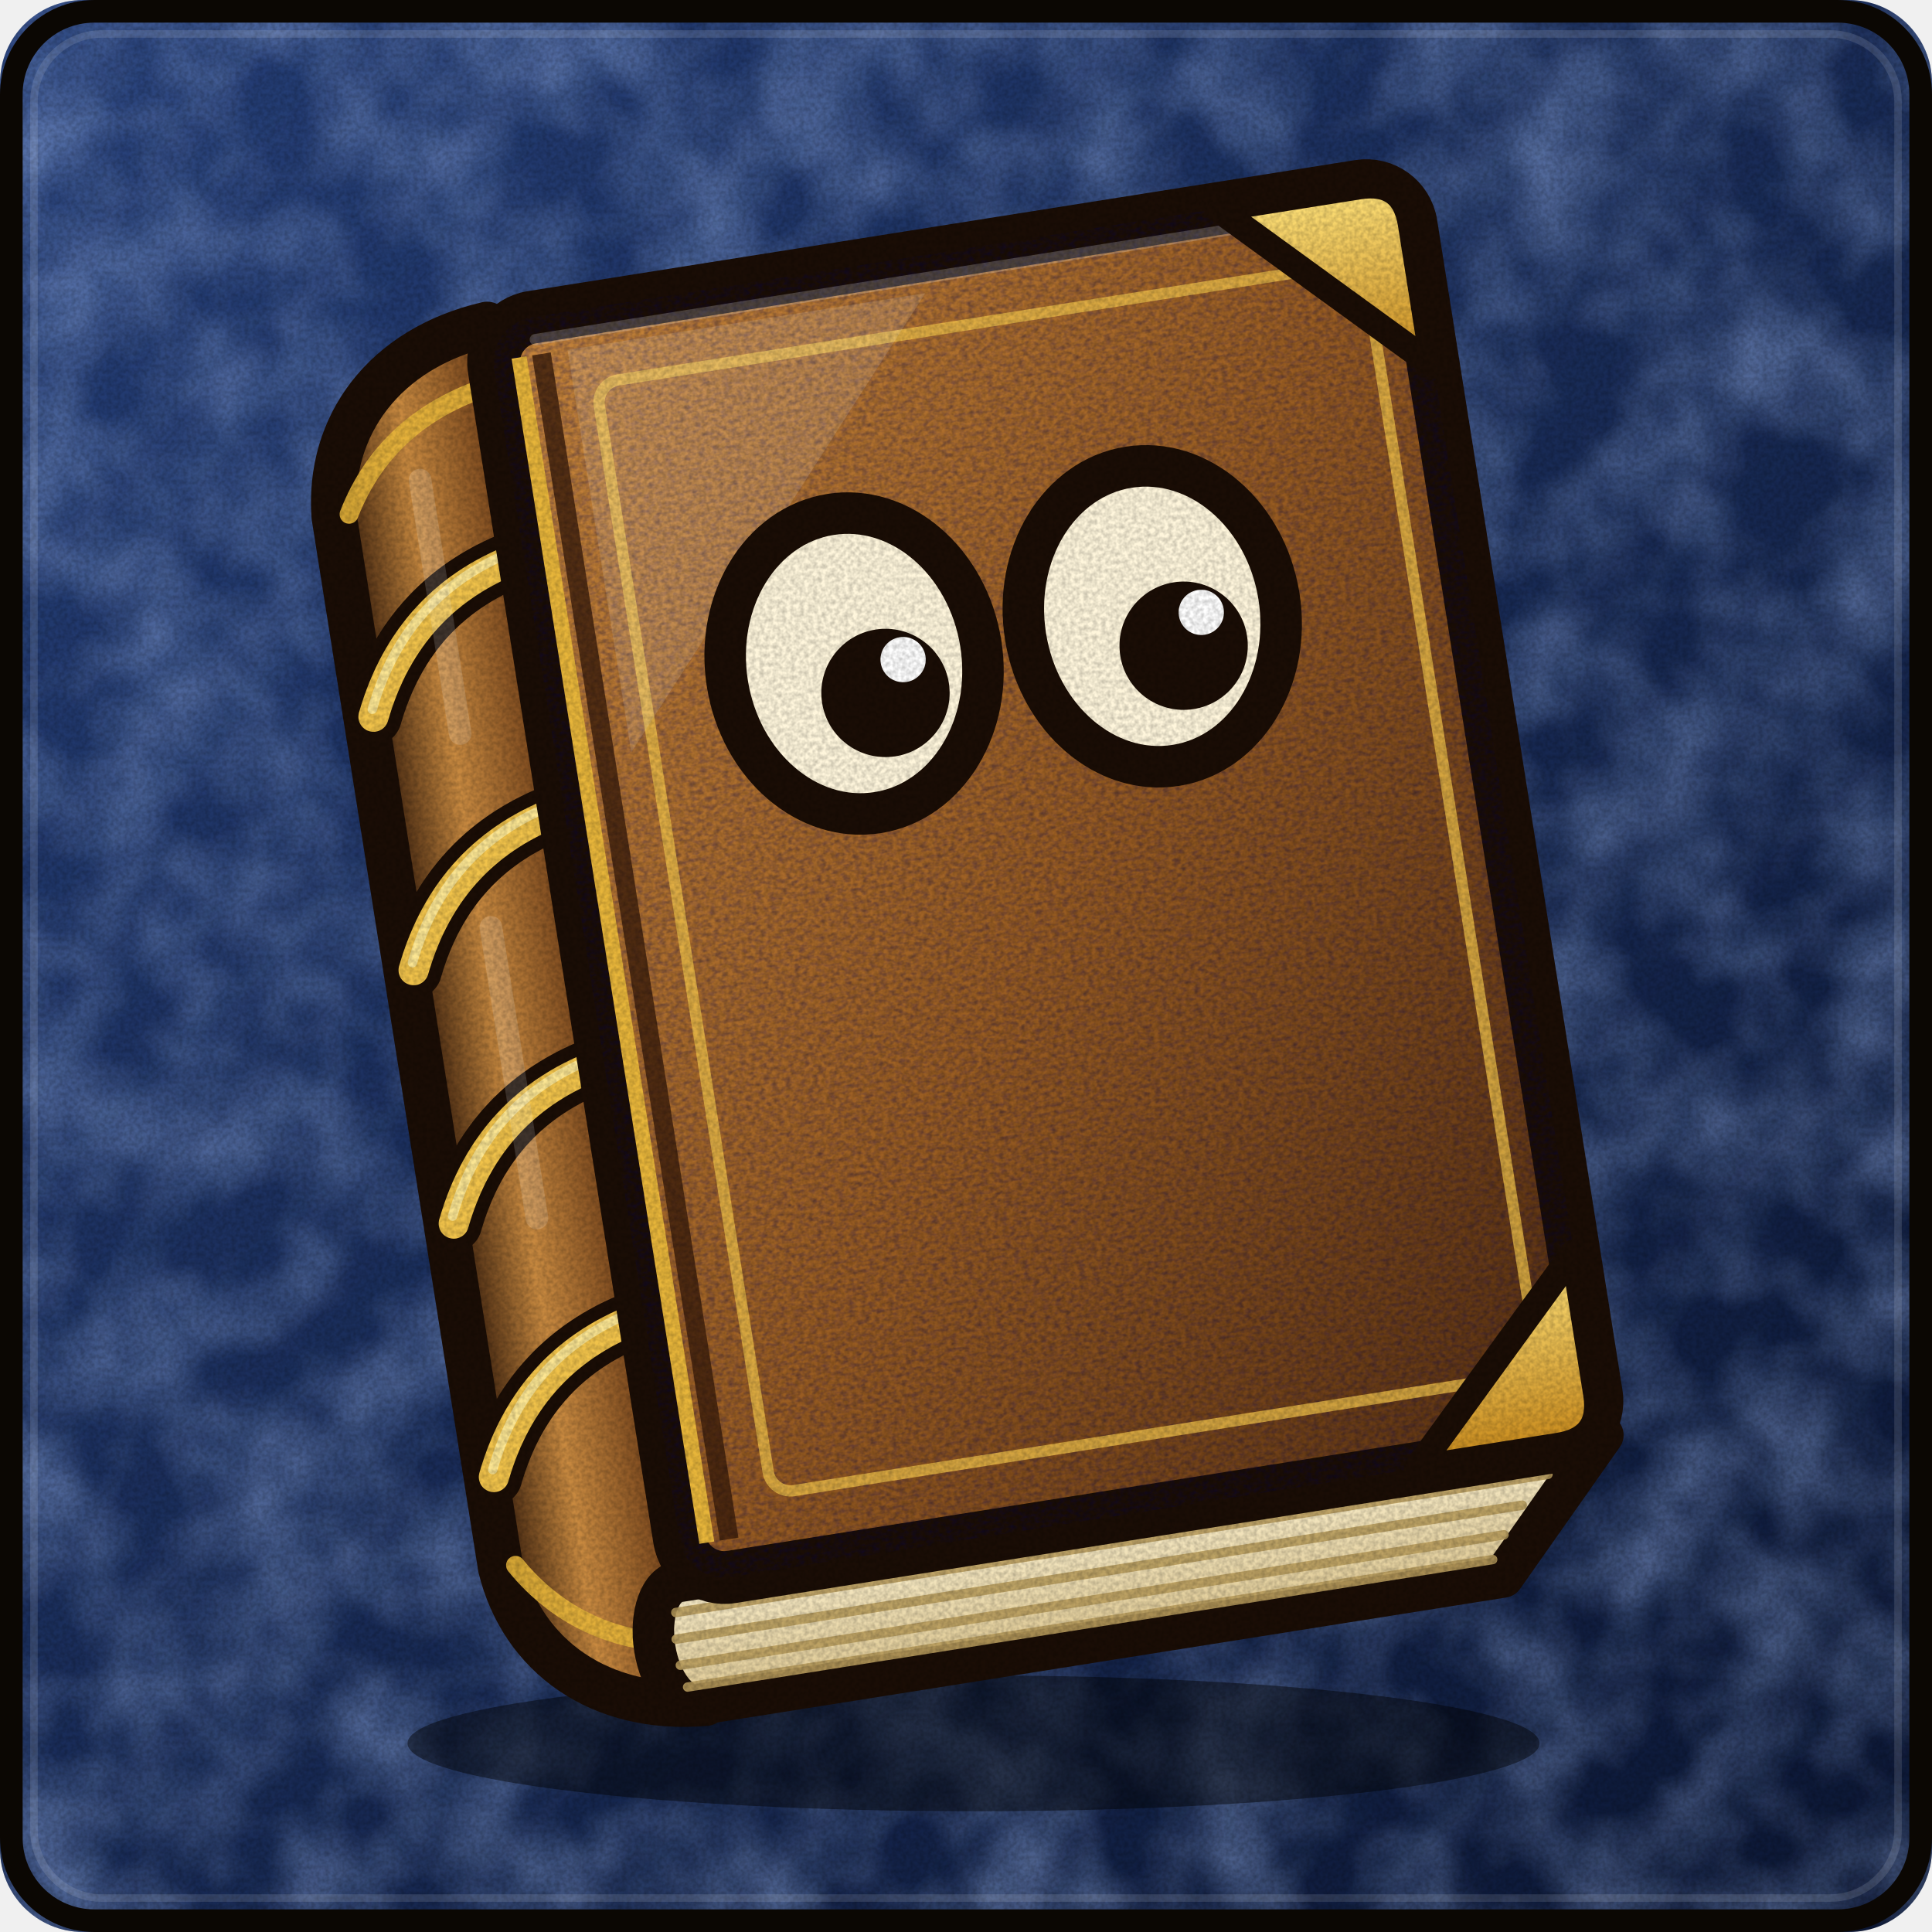
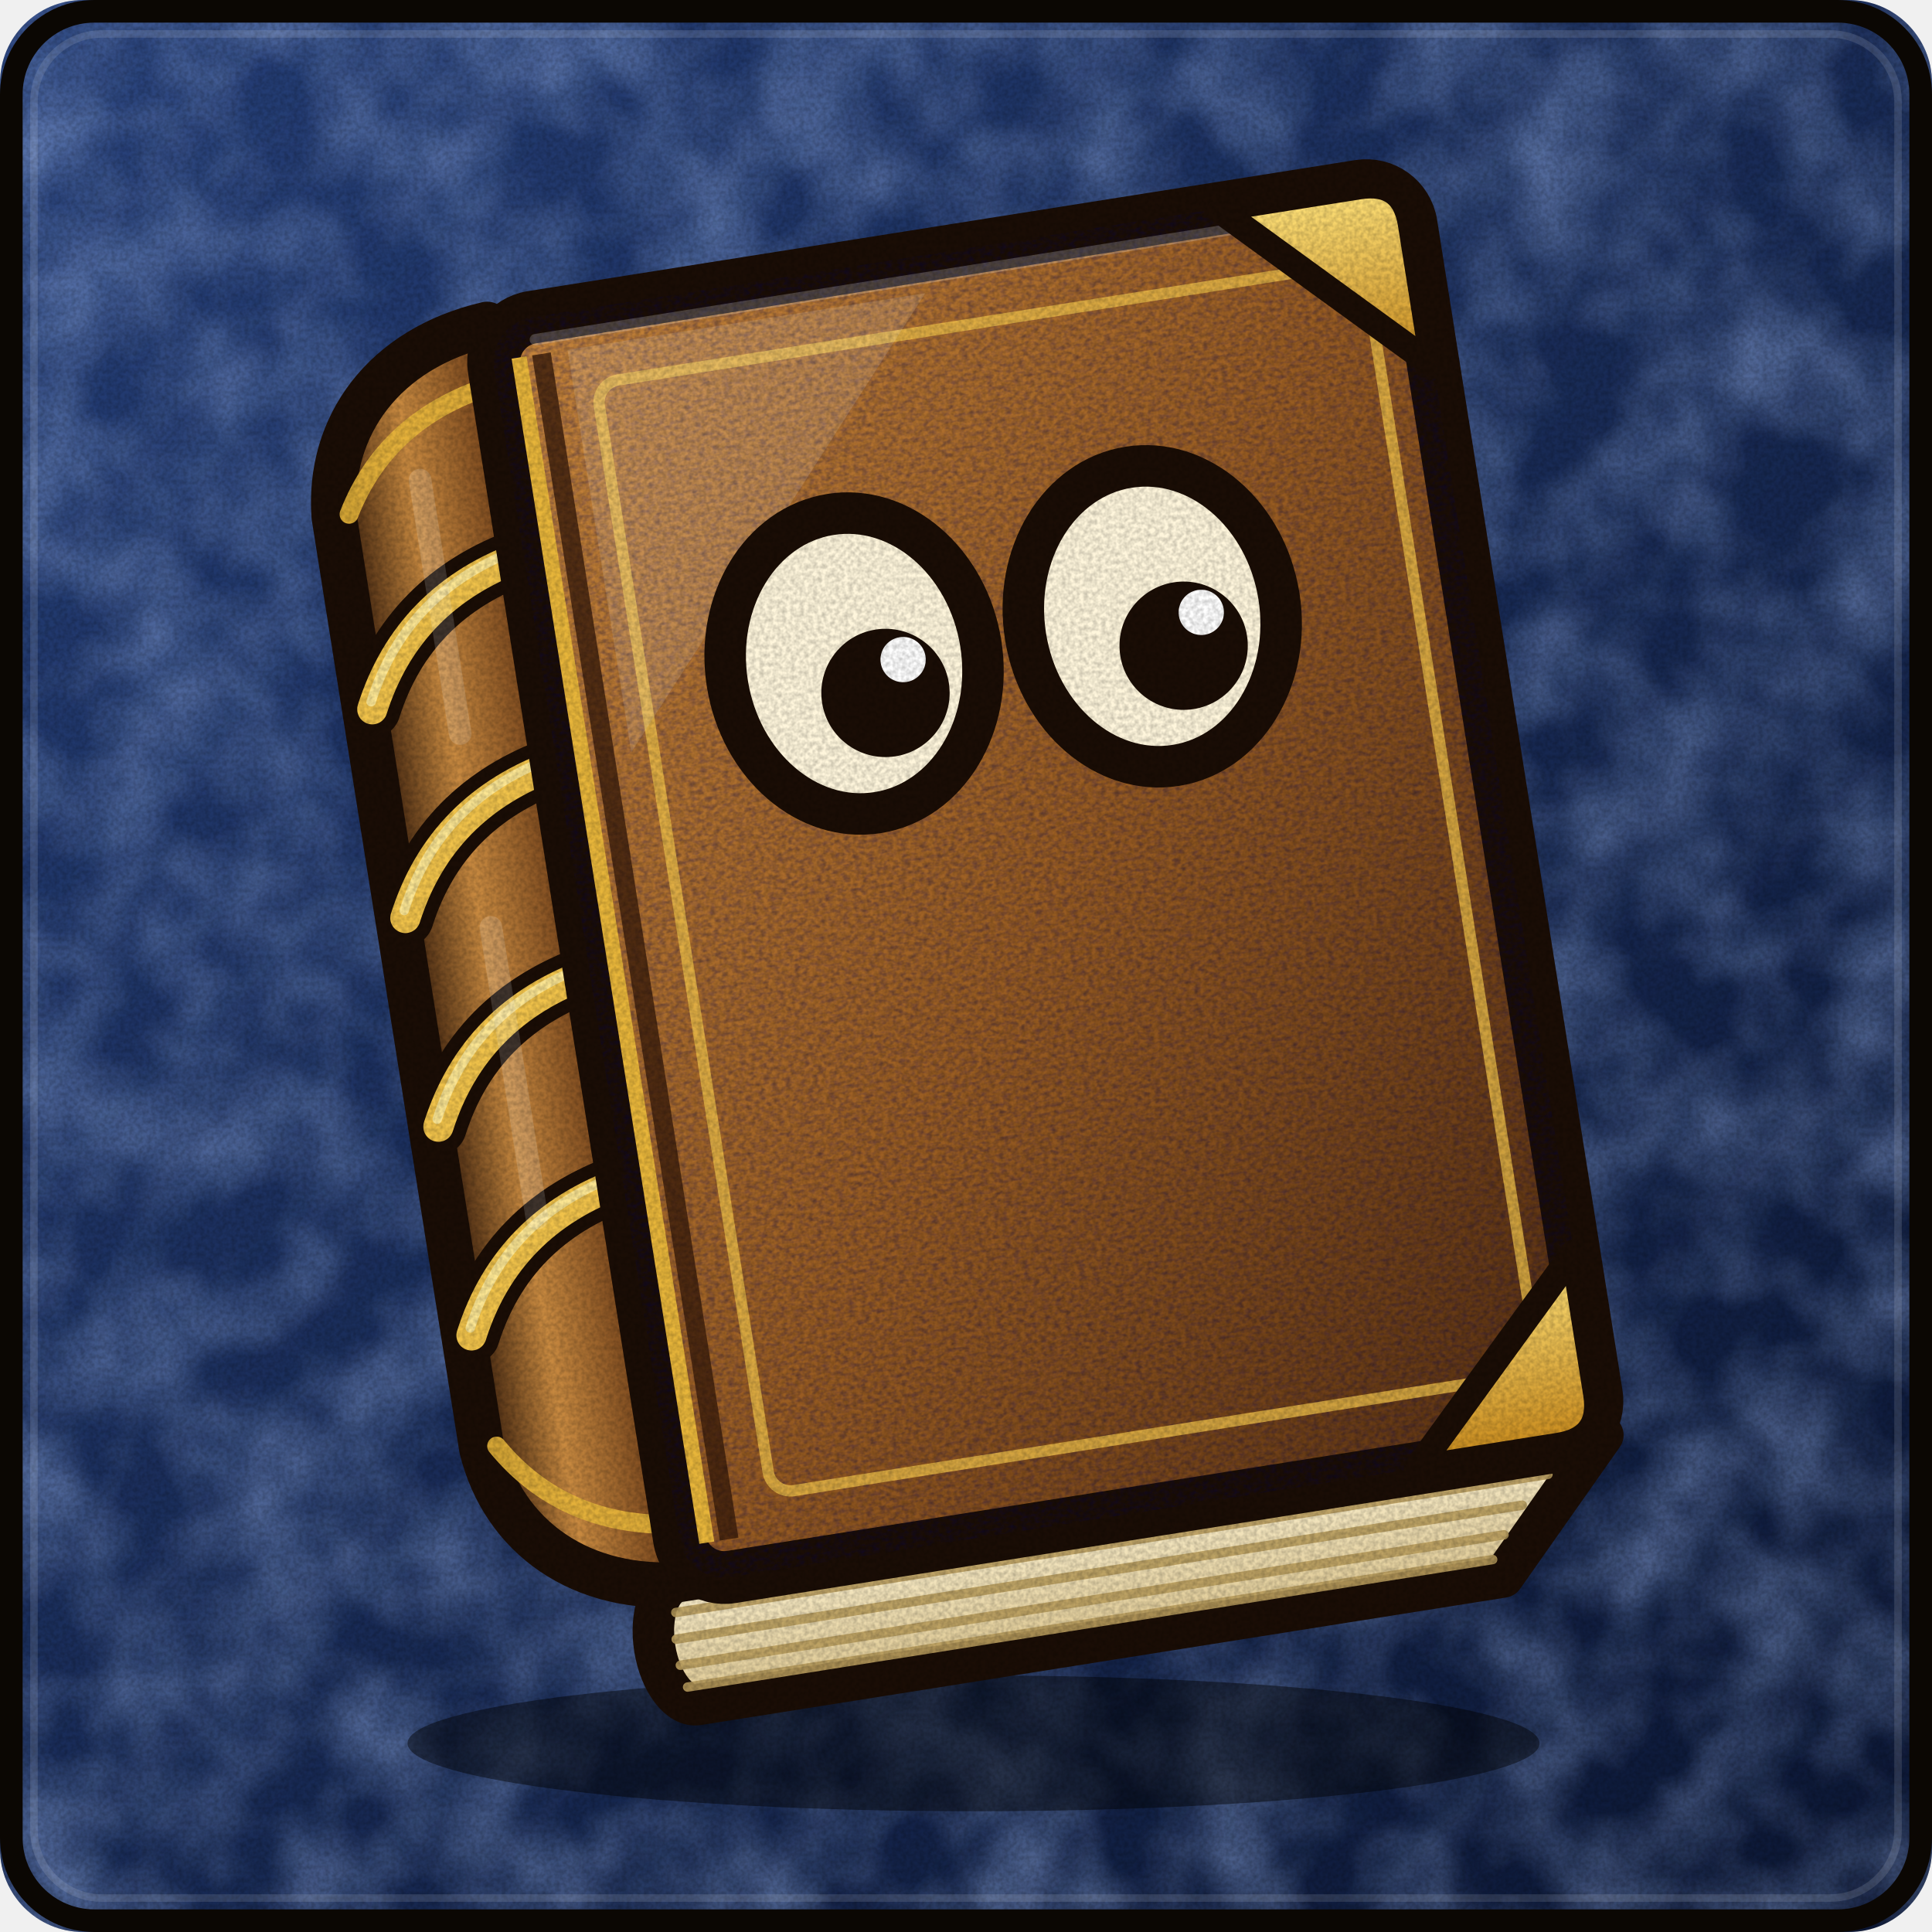
<svg xmlns="http://www.w3.org/2000/svg" viewBox="0 0 512 512" width="512" height="512">
  <defs>
    <linearGradient id="bg" x1="0" y1="0" x2="1" y2="1">
      <stop offset="0" stop-color="#26407a" />
      <stop offset="1" stop-color="#0b1633" />
    </linearGradient>
    <filter id="mottle" x="0" y="0" width="100%" height="100%">
      <feTurbulence type="fractalNoise" baseFrequency="0.035" numOctaves="3" seed="3" result="n" />
      <feColorMatrix in="n" type="matrix" values="0 0 0 0 0.35  0 0 0 0 0.5  0 0 0 0 0.9  0 0 0 1.4 -0.45" />
    </filter>
    <filter id="grain" x="0" y="0" width="100%" height="100%">
      <feTurbulence type="fractalNoise" baseFrequency="0.85" numOctaves="2" seed="7" result="n" />
      <feColorMatrix in="n" type="matrix" values="0 0 0 0 0  0 0 0 0 0  0 0 0 0 0  0 0 0 -1.6 1.15" result="a" />
      <feComposite in="a" in2="SourceGraphic" operator="in" />
    </filter>
    <filter id="leather" x="0" y="0" width="100%" height="100%">
      <feTurbulence type="fractalNoise" baseFrequency="0.55 0.9" numOctaves="2" seed="11" result="n" />
      <feColorMatrix in="n" type="matrix" values="0 0 0 0 0  0 0 0 0 0  0 0 0 0 0.1  0 0 0 -2.2 1.35" result="a" />
      <feComposite in="a" in2="SourceGraphic" operator="in" />
    </filter>
    <clipPath id="sq">
      <rect width="512" height="512" rx="22" />
    </clipPath>
    <linearGradient id="cover" x1="0" y1="0" x2="1" y2="1">
      <stop offset="0" stop-color="#c9873d" />
      <stop offset="0.5" stop-color="#9a5d22" />
      <stop offset="1" stop-color="#552e10" />
    </linearGradient>
    <linearGradient id="spineg" x1="0" y1="0" x2="1" y2="0">
      <stop offset="0" stop-color="#2e1608" />
      <stop offset="0.45" stop-color="#c98a40" />
      <stop offset="1" stop-color="#6a3a16" />
    </linearGradient>
    <linearGradient id="gold" x1="0" y1="0" x2="0" y2="1">
      <stop offset="0" stop-color="#ffe27a" />
      <stop offset="1" stop-color="#c88a1c" />
    </linearGradient>
    <linearGradient id="pages" x1="0" y1="0" x2="0" y2="1">
      <stop offset="0" stop-color="#fbf0cf" />
      <stop offset="1" stop-color="#dcc690" />
    </linearGradient>
    <linearGradient id="ribbon" x1="0" y1="0" x2="1" y2="0">
      <stop offset="0" stop-color="#e5453d" />
      <stop offset="1" stop-color="#a51f24" />
    </linearGradient>
  </defs>
  <g clip-path="url(#sq)">
    <rect width="512" height="512" fill="url(#bg)" />
    <rect width="512" height="512" filter="url(#mottle)" opacity="0.55" />
    <ellipse cx="258" cy="462" rx="150" ry="18" fill="#000" opacity="0.45" />
    <g transform="translate(26 -10) scale(1.0) rotate(-9 256 256)">
-       <path d="M130 74 C102 76 84 94 82 118 L82 400 C84 424 102 442 130 444 Z" fill="url(#spineg)" stroke="#1a0d05" stroke-width="12" stroke-linejoin="round" />
-       <path d="M130 90 Q100 94 86 118 M130 428 Q100 424 86 400" fill="none" stroke="#e7b53a" stroke-width="5" stroke-linecap="round" opacity="0.9" />
+       <path d="M130 74 C102 76 84 94 82 118 L82 368 C84 392 102 410 130 412 Z" fill="url(#spineg)" stroke="#1a0d05" stroke-width="12" stroke-linejoin="round" />
+       <path d="M130 90 Q100 94 86 118 M130 396 Q100 392 86 368" fill="none" stroke="#e7b53a" stroke-width="5" stroke-linecap="round" opacity="0.9" />
      <g fill="none" stroke-linecap="round">
-         <path d="M130 136 Q98 142 84 172 M130 204 Q98 210 84 240 M130 272 Q98 278 84 308 M130 340 Q98 346 84 376" stroke="#1a0d05" stroke-width="15" />
-         <path d="M130 136 Q98 142 84 172 M130 204 Q98 210 84 240 M130 272 Q98 278 84 308 M130 340 Q98 346 84 376" stroke="#f0c24a" stroke-width="8" />
-         <path d="M130 134 Q98 140 84 170 M130 202 Q98 208 84 238 M130 270 Q98 276 84 306 M130 338 Q98 344 84 374" stroke="#fff3b0" stroke-width="2.5" opacity="0.7" />
+         <path d="M130 136 Q98 142 84 170 M130 192 Q98 198 84 226 M130 248 Q98 254 84 282 M130 304 Q98 310 84 338" stroke="#1a0d05" stroke-width="15" />
+         <path d="M130 136 Q98 142 84 170 M130 192 Q98 198 84 226 M130 248 Q98 254 84 282 M130 304 Q98 310 84 338" stroke="#f0c24a" stroke-width="8" />
+         <path d="M130 134 Q98 140 84 168 M130 190 Q98 196 84 224 M130 246 Q98 252 84 280 M130 302 Q98 308 84 336" stroke="#fff3b0" stroke-width="2.5" opacity="0.7" />
      </g>
      <path d="M106 112 L106 180 M106 232 L106 310" stroke="#fff" stroke-width="6" opacity="0.16" stroke-linecap="round" />
      <path d="M128 411 L376 411 L344 444 L128 444 A9 16.5 0 0 1 128 411 Z" fill="url(#pages)" stroke="#1a0d05" stroke-width="11" stroke-linejoin="round" />
      <path d="M126 419 L360 419 M125 426 L352 426 M125 433 L346 433 M126 439 L342 439" stroke="#b79b5c" stroke-width="2.5" opacity="0.9" stroke-linecap="round" />
      <rect x="130" y="74" width="246" height="338" rx="12" fill="url(#cover)" stroke="#1a0d05" stroke-width="14" stroke-linejoin="round" />
      <rect x="130" y="74" width="246" height="338" rx="12" fill="#000" filter="url(#leather)" opacity="0.28" />
      <path d="M143 84 L143 402" stroke="#3a1c0a" stroke-width="5" opacity="0.8" />
      <path d="M137 84 L137 402" stroke="#e7b53a" stroke-width="4" />
      <rect x="156" y="94" width="206" height="298" rx="6" fill="none" stroke="#f0c24a" stroke-width="3" opacity="0.75" />
      <path d="M142 80 L366 80" stroke="#fff" stroke-width="3" opacity="0.22" stroke-linecap="round" />
      <path d="M326 74 H364 Q376 74 376 86 V124 Z" fill="url(#gold)" stroke="#1a0d05" stroke-width="7" stroke-linejoin="round" />
      <path d="M326 412 H364 Q376 412 376 400 V362 Z" fill="url(#gold)" stroke="#1a0d05" stroke-width="7" stroke-linejoin="round" />
      <path d="M150 84 L246 84 L150 192 Z" fill="#fff" opacity="0.14" />
      <ellipse cx="212" cy="178" rx="34" ry="40" fill="#fff6dc" stroke="#1a0d05" stroke-width="11" />
      <ellipse cx="292" cy="178" rx="34" ry="40" fill="#fff6dc" stroke="#1a0d05" stroke-width="11" />
      <circle cx="219" cy="187" r="17" fill="#1a0d05" />
      <circle cx="299" cy="187" r="17" fill="#1a0d05" />
      <circle cx="225" cy="179" r="6" fill="#fff" />
      <circle cx="305" cy="179" r="6" fill="#fff" />
    </g>
    <rect width="512" height="512" fill="#000" filter="url(#grain)" opacity="0.22" />
  </g>
  <rect x="3" y="3" width="506" height="506" rx="22" fill="none" stroke="#0b0703" stroke-width="6" />
  <rect x="9" y="9" width="494" height="494" rx="18" fill="none" stroke="#fff" stroke-opacity="0.12" stroke-width="2" />
</svg>
